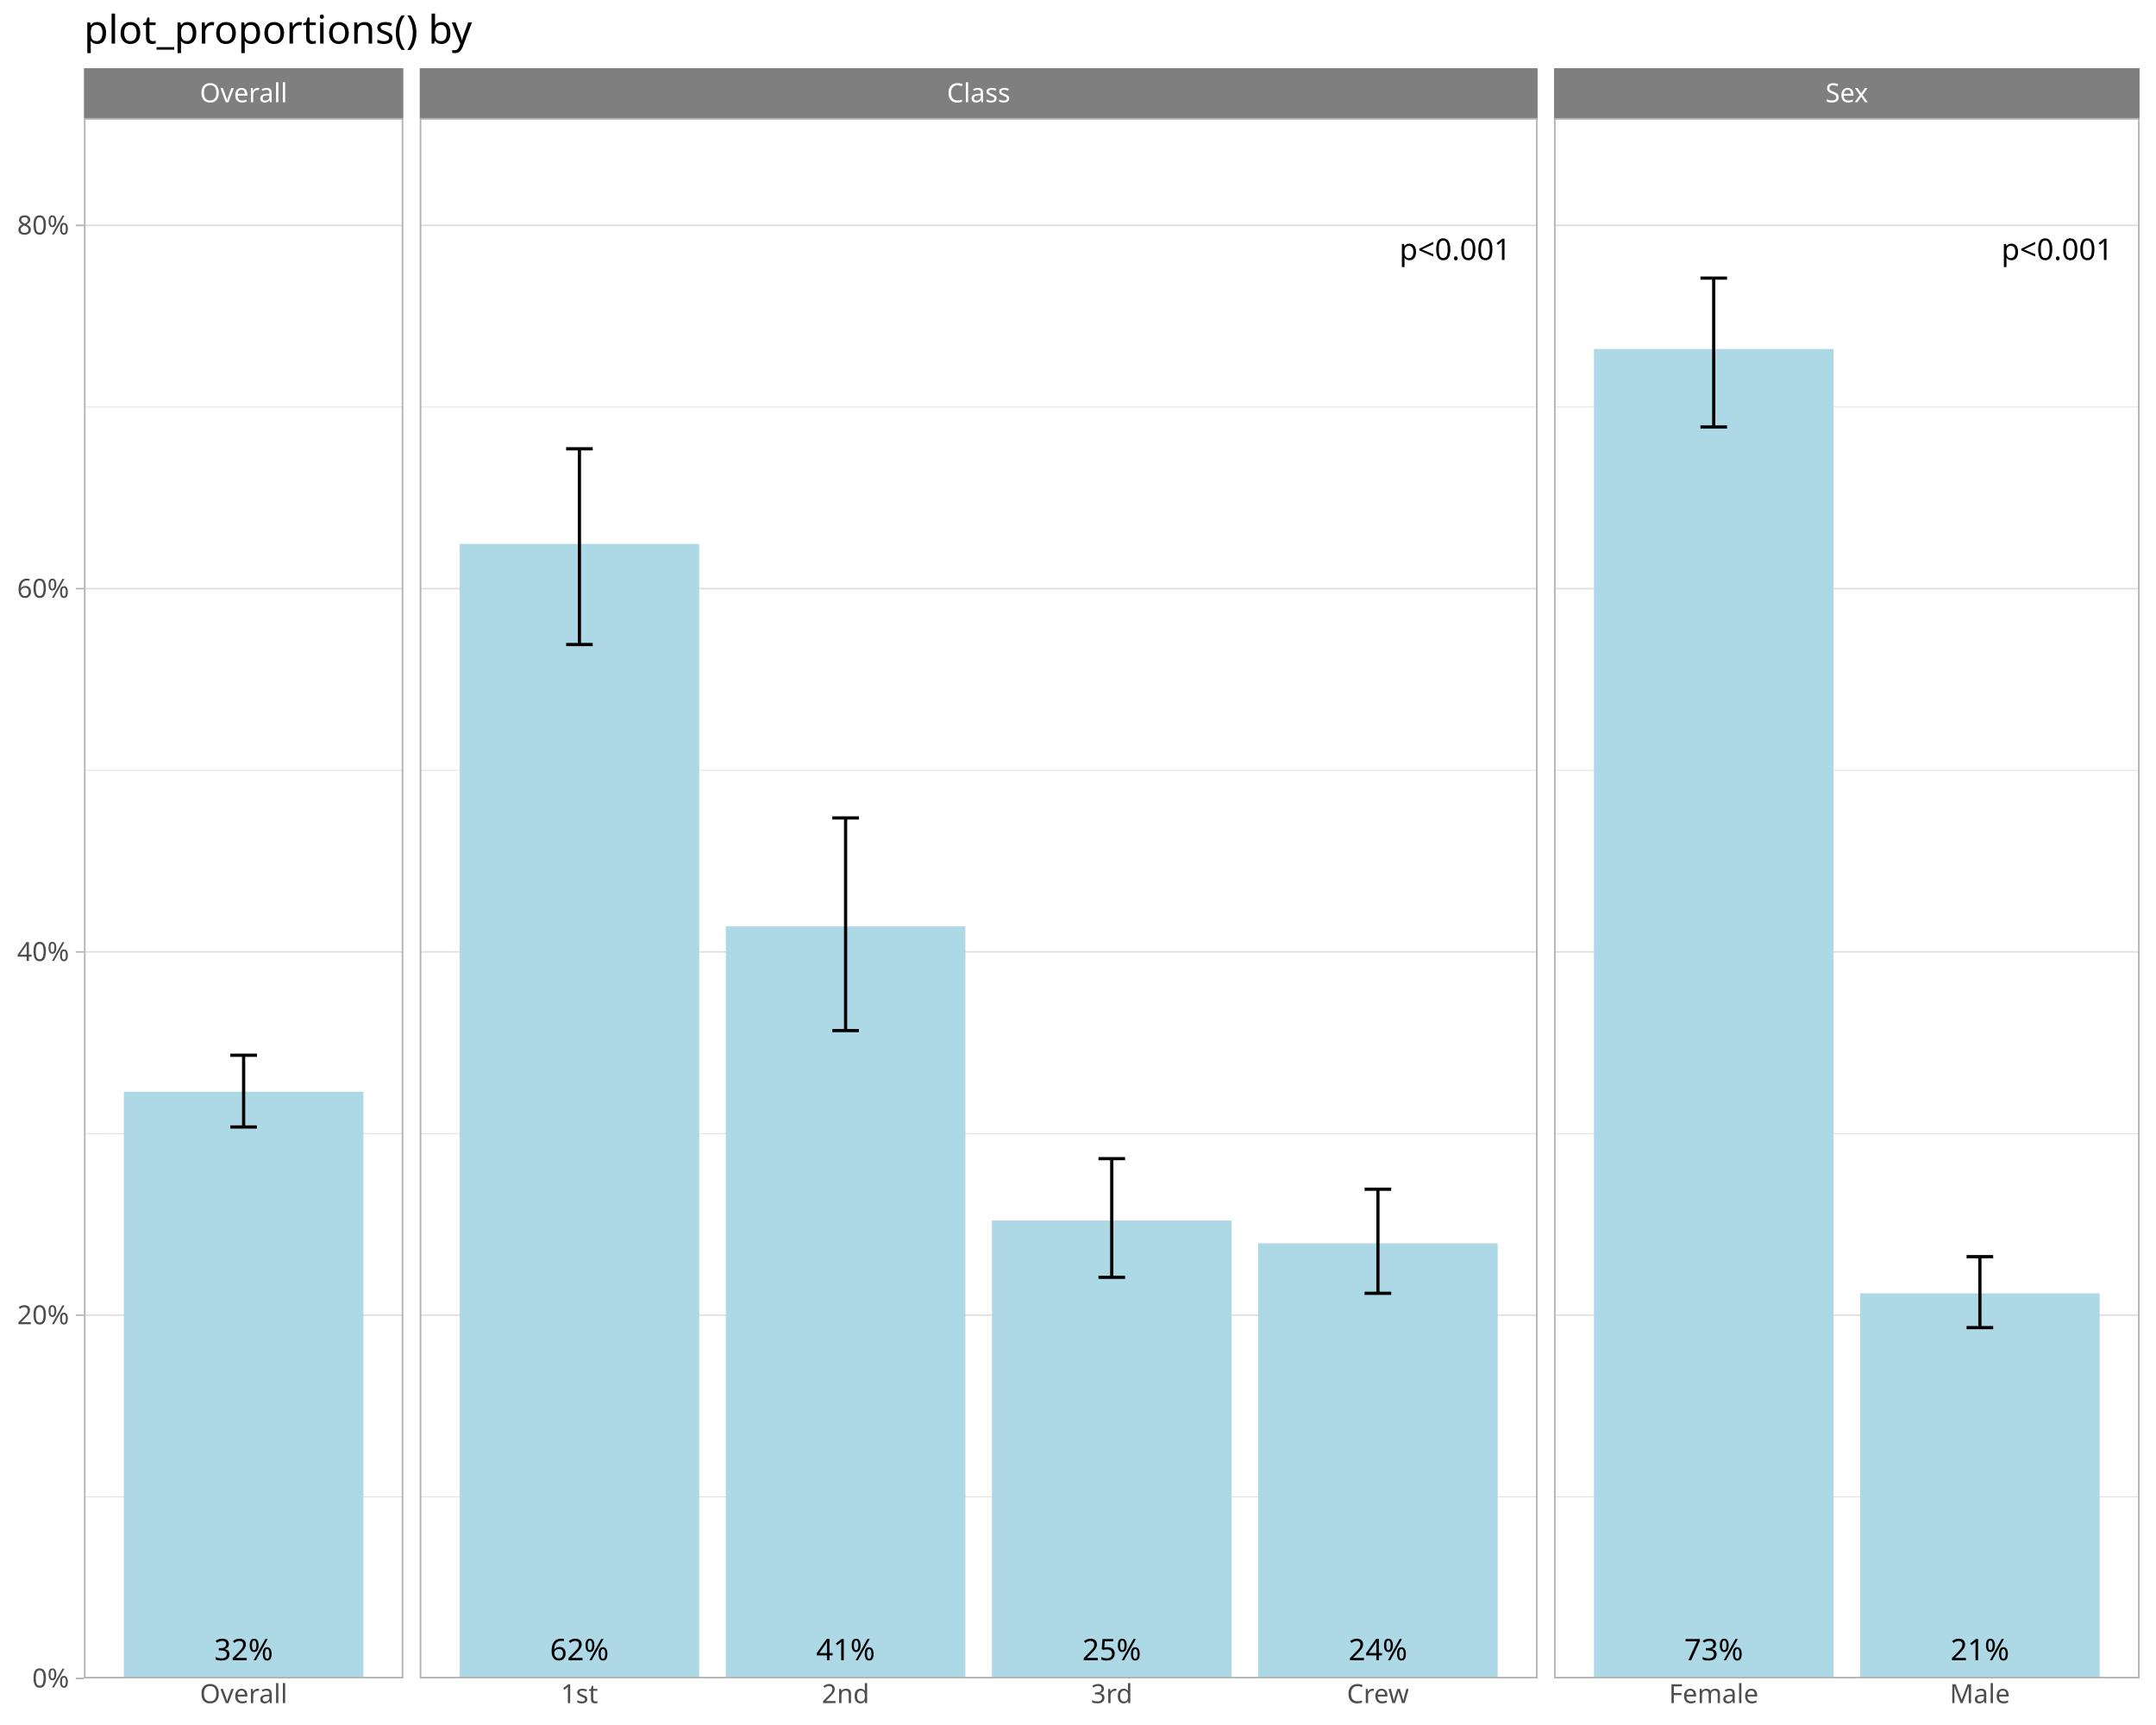
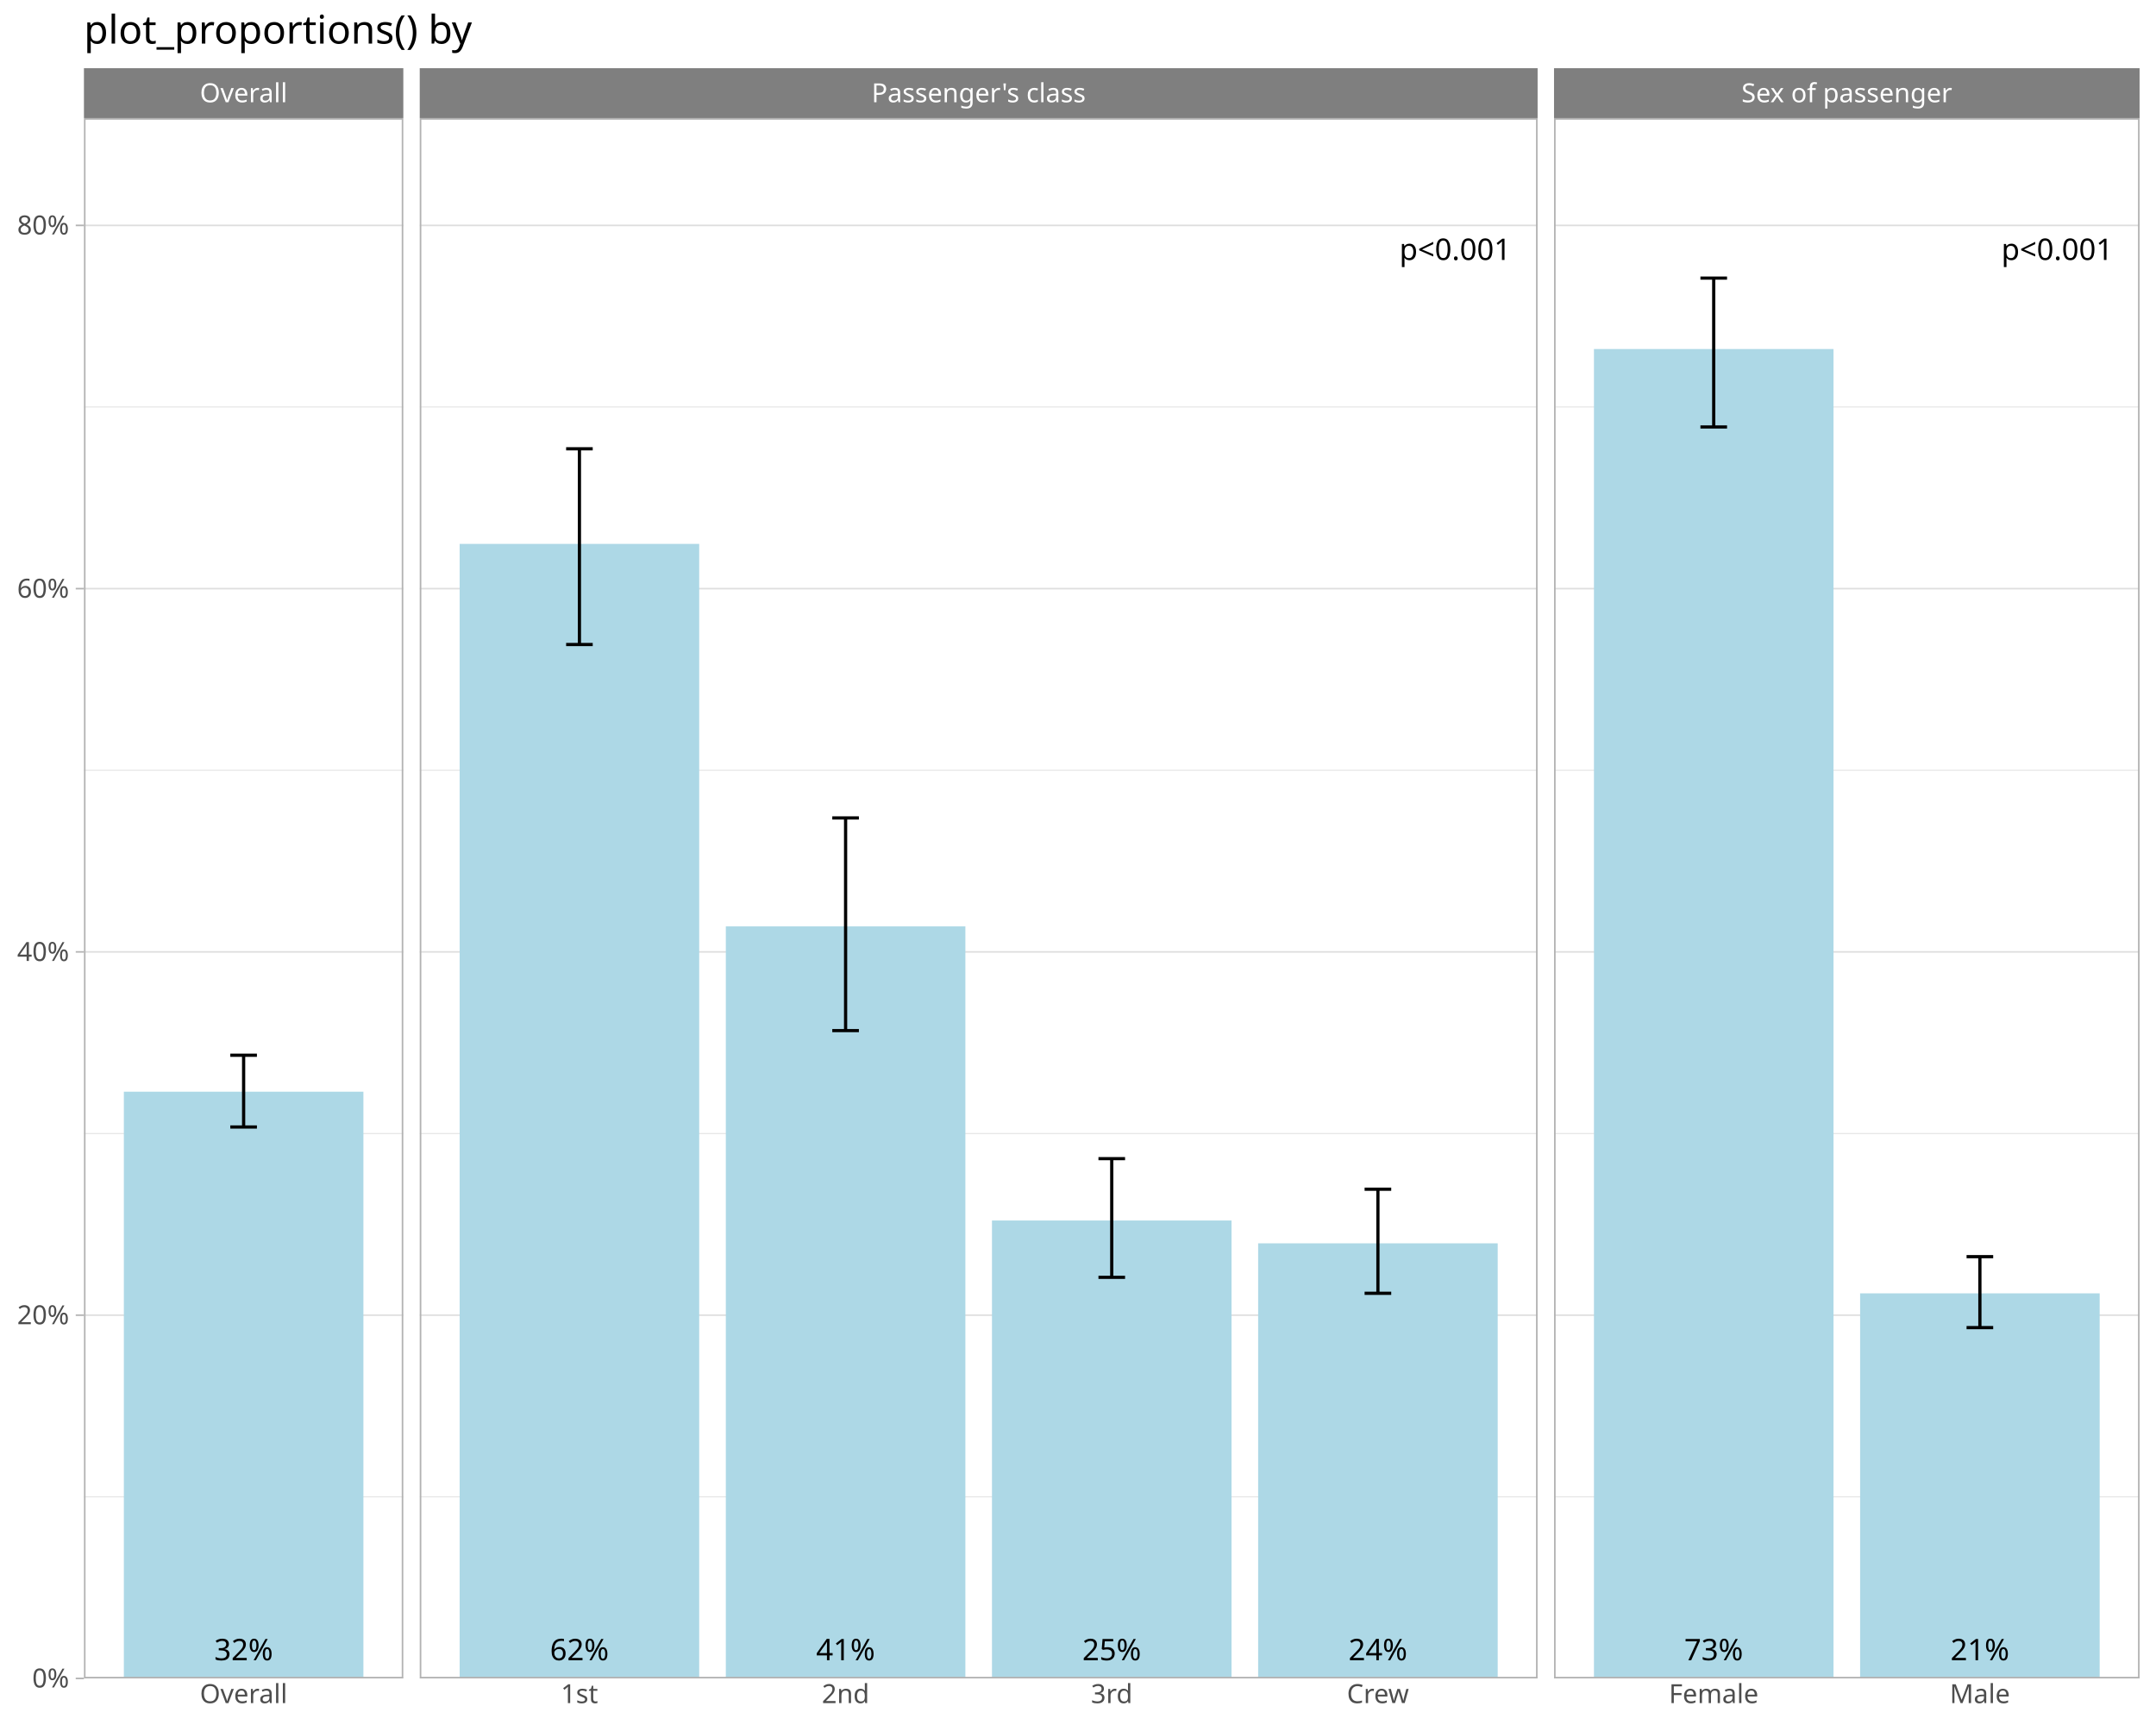
<svg xmlns="http://www.w3.org/2000/svg" class="svglite" data-engine-version="2.0" width="720.00pt" height="576.00pt" viewBox="0 0 720.00 576.00">
  <defs>
    <style type="text/css">
    .svglite line, .svglite polyline, .svglite polygon, .svglite path, .svglite rect, .svglite circle {
      fill: none;
      stroke: #000000;
      stroke-linecap: round;
      stroke-linejoin: round;
      stroke-miterlimit: 10.00;
    }
  </style>
  </defs>
  <rect width="100%" height="100%" style="stroke: none; fill: #FFFFFF;" />
  <defs>
    <clipPath id="cpMC4wMHw3MjAuMDB8MC4wMHw1NzYuMDA=">
      <rect x="0.00" y="0.00" width="720.00" height="576.00" />
    </clipPath>
  </defs>
  <g clip-path="url(#cpMC4wMHw3MjAuMDB8MC4wMHw1NzYuMDA=)">
    <rect x="0" y="0.00" width="720.00" height="576.00" style="stroke-width: 1.07; stroke: #FFFFFF; fill: #FFFFFF;" />
  </g>
  <defs>
    <clipPath id="cpMjguMDN8MTM0LjY5fDM5LjQzfDU2MC40NQ==">
      <rect x="28.03" y="39.43" width="106.66" height="521.01" />
    </clipPath>
  </defs>
  <g clip-path="url(#cpMjguMDN8MTM0LjY5fDM5LjQzfDU2MC40NQ==)">
    <rect x="28.03" y="39.43" width="106.66" height="521.01" style="stroke-width: 1.07; stroke: none; fill: #FFFFFF;" />
    <polyline points="28.03,499.80 134.69,499.80 " style="stroke-width: 0.27; stroke: #DEDEDE; stroke-linecap: butt;" />
    <polyline points="28.03,378.50 134.69,378.50 " style="stroke-width: 0.27; stroke: #DEDEDE; stroke-linecap: butt;" />
    <polyline points="28.03,257.20 134.69,257.20 " style="stroke-width: 0.27; stroke: #DEDEDE; stroke-linecap: butt;" />
    <polyline points="28.03,135.90 134.69,135.90 " style="stroke-width: 0.27; stroke: #DEDEDE; stroke-linecap: butt;" />
    <polyline points="28.03,560.45 134.69,560.45 " style="stroke-width: 0.53; stroke: #DEDEDE; stroke-linecap: butt;" />
    <polyline points="28.03,439.15 134.69,439.15 " style="stroke-width: 0.53; stroke: #DEDEDE; stroke-linecap: butt;" />
    <polyline points="28.03,317.85 134.69,317.85 " style="stroke-width: 0.53; stroke: #DEDEDE; stroke-linecap: butt;" />
    <polyline points="28.03,196.55 134.69,196.55 " style="stroke-width: 0.53; stroke: #DEDEDE; stroke-linecap: butt;" />
    <polyline points="28.03,75.26 134.69,75.26 " style="stroke-width: 0.53; stroke: #DEDEDE; stroke-linecap: butt;" />
    <rect x="41.36" y="364.53" width="80.00" height="195.92" style="stroke-width: 1.07; stroke: none; stroke-linecap: butt; stroke-linejoin: miter; fill: #ADD8E6;" />
    <polyline points="76.91,352.36 85.80,352.36 " style="stroke-width: 1.07; stroke-linecap: butt;" />
    <polyline points="81.36,352.36 81.36,376.32 " style="stroke-width: 1.07; stroke-linecap: butt;" />
    <polyline points="76.91,376.32 85.80,376.32 " style="stroke-width: 1.07; stroke-linecap: butt;" />
    <text x="81.36" y="554.38" text-anchor="middle" style="font-size: 9.96px; font-family: sans;" textLength="19.93px" lengthAdjust="spacingAndGlyphs">32%</text>
    <rect x="28.03" y="39.43" width="106.66" height="521.01" style="stroke-width: 1.07; stroke: #B3B3B3;" />
  </g>
  <g clip-path="url(#cpMC4wMHw3MjAuMDB8MC4wMHw1NzYuMDA=)">
</g>
  <defs>
    <clipPath id="cpMTQwLjE3fDUxMy40OXwzOS40M3w1NjAuNDU=">
      <rect x="140.17" y="39.43" width="373.32" height="521.01" />
    </clipPath>
  </defs>
  <g clip-path="url(#cpMTQwLjE3fDUxMy40OXwzOS40M3w1NjAuNDU=)">
    <rect x="140.17" y="39.43" width="373.32" height="521.01" style="stroke-width: 1.07; stroke: none; fill: #FFFFFF;" />
    <polyline points="140.17,499.80 513.49,499.80 " style="stroke-width: 0.27; stroke: #DEDEDE; stroke-linecap: butt;" />
    <polyline points="140.17,378.50 513.49,378.50 " style="stroke-width: 0.27; stroke: #DEDEDE; stroke-linecap: butt;" />
    <polyline points="140.17,257.20 513.49,257.20 " style="stroke-width: 0.27; stroke: #DEDEDE; stroke-linecap: butt;" />
    <polyline points="140.17,135.90 513.49,135.90 " style="stroke-width: 0.27; stroke: #DEDEDE; stroke-linecap: butt;" />
    <polyline points="140.17,560.45 513.49,560.45 " style="stroke-width: 0.53; stroke: #DEDEDE; stroke-linecap: butt;" />
    <polyline points="140.17,439.15 513.49,439.15 " style="stroke-width: 0.53; stroke: #DEDEDE; stroke-linecap: butt;" />
    <polyline points="140.17,317.85 513.49,317.85 " style="stroke-width: 0.53; stroke: #DEDEDE; stroke-linecap: butt;" />
    <polyline points="140.17,196.55 513.49,196.55 " style="stroke-width: 0.53; stroke: #DEDEDE; stroke-linecap: butt;" />
    <polyline points="140.17,75.26 513.49,75.26 " style="stroke-width: 0.53; stroke: #DEDEDE; stroke-linecap: butt;" />
    <rect x="153.50" y="181.62" width="80.00" height="378.82" style="stroke-width: 1.07; stroke: none; stroke-linecap: butt; stroke-linejoin: miter; fill: #ADD8E6;" />
    <rect x="242.39" y="309.34" width="80.00" height="251.11" style="stroke-width: 1.07; stroke: none; stroke-linecap: butt; stroke-linejoin: miter; fill: #ADD8E6;" />
    <rect x="331.27" y="407.54" width="80.00" height="152.91" style="stroke-width: 1.07; stroke: none; stroke-linecap: butt; stroke-linejoin: miter; fill: #ADD8E6;" />
    <rect x="420.16" y="415.16" width="80.00" height="145.28" style="stroke-width: 1.07; stroke: none; stroke-linecap: butt; stroke-linejoin: miter; fill: #ADD8E6;" />
    <polyline points="189.06,149.86 197.94,149.86 " style="stroke-width: 1.07; stroke-linecap: butt;" />
    <polyline points="193.50,149.86 193.50,215.21 " style="stroke-width: 1.07; stroke-linecap: butt;" />
    <polyline points="189.06,215.21 197.94,215.21 " style="stroke-width: 1.07; stroke-linecap: butt;" />
    <polyline points="277.94,273.12 286.83,273.12 " style="stroke-width: 1.07; stroke-linecap: butt;" />
    <polyline points="282.39,273.12 282.39,344.13 " style="stroke-width: 1.07; stroke-linecap: butt;" />
    <polyline points="277.94,344.13 286.83,344.13 " style="stroke-width: 1.07; stroke-linecap: butt;" />
    <polyline points="366.83,386.89 375.72,386.89 " style="stroke-width: 1.07; stroke-linecap: butt;" />
    <polyline points="371.27,386.89 371.27,426.52 " style="stroke-width: 1.07; stroke-linecap: butt;" />
    <polyline points="366.83,426.52 375.72,426.52 " style="stroke-width: 1.07; stroke-linecap: butt;" />
    <polyline points="455.71,397.09 464.60,397.09 " style="stroke-width: 1.07; stroke-linecap: butt;" />
    <polyline points="460.16,397.09 460.16,431.84 " style="stroke-width: 1.07; stroke-linecap: butt;" />
    <polyline points="455.71,431.84 464.60,431.84 " style="stroke-width: 1.07; stroke-linecap: butt;" />
    <text x="504.60" y="86.80" text-anchor="end" style="font-size: 9.96px; font-family: sans;" textLength="36.28px" lengthAdjust="spacingAndGlyphs">p&lt;0.001</text>
    <text x="193.50" y="554.38" text-anchor="middle" style="font-size: 9.96px; font-family: sans;" textLength="19.93px" lengthAdjust="spacingAndGlyphs">62%</text>
    <text x="282.39" y="554.38" text-anchor="middle" style="font-size: 9.96px; font-family: sans;" textLength="19.93px" lengthAdjust="spacingAndGlyphs">41%</text>
    <text x="371.27" y="554.38" text-anchor="middle" style="font-size: 9.96px; font-family: sans;" textLength="19.93px" lengthAdjust="spacingAndGlyphs">25%</text>
    <text x="460.16" y="554.38" text-anchor="middle" style="font-size: 9.96px; font-family: sans;" textLength="19.93px" lengthAdjust="spacingAndGlyphs">24%</text>
    <rect x="140.17" y="39.43" width="373.32" height="521.01" style="stroke-width: 1.07; stroke: #B3B3B3;" />
  </g>
  <g clip-path="url(#cpMC4wMHw3MjAuMDB8MC4wMHw1NzYuMDA=)">
</g>
  <defs>
    <clipPath id="cpNTE4Ljk3fDcxNC41MnwzOS40M3w1NjAuNDU=">
      <rect x="518.97" y="39.43" width="195.55" height="521.01" />
    </clipPath>
  </defs>
  <g clip-path="url(#cpNTE4Ljk3fDcxNC41MnwzOS40M3w1NjAuNDU=)">
    <rect x="518.97" y="39.43" width="195.55" height="521.01" style="stroke-width: 1.07; stroke: none; fill: #FFFFFF;" />
    <polyline points="518.97,499.80 714.52,499.80 " style="stroke-width: 0.27; stroke: #DEDEDE; stroke-linecap: butt;" />
    <polyline points="518.97,378.50 714.52,378.50 " style="stroke-width: 0.27; stroke: #DEDEDE; stroke-linecap: butt;" />
    <polyline points="518.97,257.20 714.52,257.20 " style="stroke-width: 0.27; stroke: #DEDEDE; stroke-linecap: butt;" />
    <polyline points="518.97,135.90 714.52,135.90 " style="stroke-width: 0.27; stroke: #DEDEDE; stroke-linecap: butt;" />
    <polyline points="518.97,560.45 714.52,560.45 " style="stroke-width: 0.53; stroke: #DEDEDE; stroke-linecap: butt;" />
    <polyline points="518.97,439.15 714.52,439.15 " style="stroke-width: 0.53; stroke: #DEDEDE; stroke-linecap: butt;" />
    <polyline points="518.97,317.85 714.52,317.85 " style="stroke-width: 0.53; stroke: #DEDEDE; stroke-linecap: butt;" />
    <polyline points="518.97,196.55 714.52,196.55 " style="stroke-width: 0.53; stroke: #DEDEDE; stroke-linecap: butt;" />
    <polyline points="518.97,75.26 714.52,75.26 " style="stroke-width: 0.53; stroke: #DEDEDE; stroke-linecap: butt;" />
    <rect x="532.30" y="116.55" width="80.00" height="443.90" style="stroke-width: 1.07; stroke: none; stroke-linecap: butt; stroke-linejoin: miter; fill: #ADD8E6;" />
    <rect x="621.19" y="431.86" width="80.00" height="128.59" style="stroke-width: 1.07; stroke: none; stroke-linecap: butt; stroke-linejoin: miter; fill: #ADD8E6;" />
    <polyline points="567.86,92.86 576.75,92.86 " style="stroke-width: 1.07; stroke-linecap: butt;" />
    <polyline points="572.30,92.86 572.30,142.57 " style="stroke-width: 1.07; stroke-linecap: butt;" />
    <polyline points="567.86,142.57 576.75,142.57 " style="stroke-width: 1.07; stroke-linecap: butt;" />
    <polyline points="656.74,419.62 665.63,419.62 " style="stroke-width: 1.07; stroke-linecap: butt;" />
    <polyline points="661.19,419.62 661.19,443.31 " style="stroke-width: 1.07; stroke-linecap: butt;" />
    <polyline points="656.74,443.31 665.63,443.31 " style="stroke-width: 1.07; stroke-linecap: butt;" />
    <text x="705.63" y="86.80" text-anchor="end" style="font-size: 9.96px; font-family: sans;" textLength="36.28px" lengthAdjust="spacingAndGlyphs">p&lt;0.001</text>
    <text x="572.30" y="554.38" text-anchor="middle" style="font-size: 9.96px; font-family: sans;" textLength="19.93px" lengthAdjust="spacingAndGlyphs">73%</text>
    <text x="661.19" y="554.38" text-anchor="middle" style="font-size: 9.96px; font-family: sans;" textLength="19.93px" lengthAdjust="spacingAndGlyphs">21%</text>
    <rect x="518.97" y="39.43" width="195.55" height="521.01" style="stroke-width: 1.07; stroke: #B3B3B3;" />
  </g>
  <g clip-path="url(#cpMC4wMHw3MjAuMDB8MC4wMHw1NzYuMDA=)">
</g>
  <defs>
    <clipPath id="cpMjguMDN8MTM0LjY5fDIyLjc4fDM5LjQz">
      <rect x="28.03" y="22.78" width="106.66" height="16.65" />
    </clipPath>
  </defs>
  <g clip-path="url(#cpMjguMDN8MTM0LjY5fDIyLjc4fDM5LjQz)">
    <rect x="28.03" y="22.78" width="106.66" height="16.65" style="stroke-width: 1.07; stroke: none; fill: #7F7F7F;" />
    <text x="81.36" y="34.14" text-anchor="middle" style="font-size: 8.80px; fill: #FFFFFF; font-family: sans;" textLength="27.88px" lengthAdjust="spacingAndGlyphs">Overall</text>
  </g>
  <g clip-path="url(#cpMC4wMHw3MjAuMDB8MC4wMHw1NzYuMDA=)">
</g>
  <defs>
    <clipPath id="cpMTQwLjE3fDUxMy40OXwyMi43OHwzOS40Mw==">
      <rect x="140.17" y="22.78" width="373.32" height="16.65" />
    </clipPath>
  </defs>
  <g clip-path="url(#cpMTQwLjE3fDUxMy40OXwyMi43OHwzOS40Mw==)">
    <rect x="140.17" y="22.78" width="373.32" height="16.65" style="stroke-width: 1.07; stroke: none; fill: #7F7F7F;" />
-     <text x="326.83" y="34.14" text-anchor="middle" style="font-size: 8.80px; fill: #FFFFFF; font-family: sans;" textLength="22.01px" lengthAdjust="spacingAndGlyphs">Class</text>
+     <text x="326.83" y="34.14" text-anchor="middle" style="font-size: 8.80px; fill: #FFFFFF; font-family: sans;" textLength="70.67px" lengthAdjust="spacingAndGlyphs">Passenger's class</text>
  </g>
  <g clip-path="url(#cpMC4wMHw3MjAuMDB8MC4wMHw1NzYuMDA=)">
</g>
  <defs>
    <clipPath id="cpNTE4Ljk3fDcxNC41MnwyMi43OHwzOS40Mw==">
      <rect x="518.97" y="22.78" width="195.55" height="16.65" />
    </clipPath>
  </defs>
  <g clip-path="url(#cpNTE4Ljk3fDcxNC41MnwyMi43OHwzOS40Mw==)">
    <rect x="518.97" y="22.78" width="195.55" height="16.65" style="stroke-width: 1.07; stroke: none; fill: #7F7F7F;" />
-     <text x="616.75" y="34.14" text-anchor="middle" style="font-size: 8.80px; fill: #FFFFFF; font-family: sans;" textLength="15.17px" lengthAdjust="spacingAndGlyphs">Sex</text>
+     <text x="616.75" y="34.14" text-anchor="middle" style="font-size: 8.80px; fill: #FFFFFF; font-family: sans;" textLength="68.50px" lengthAdjust="spacingAndGlyphs">Sex of passenger</text>
  </g>
  <g clip-path="url(#cpMC4wMHw3MjAuMDB8MC4wMHw1NzYuMDA=)">
    <text x="81.36" y="568.69" text-anchor="middle" style="font-size: 8.80px; fill: #4D4D4D; font-family: sans;" textLength="27.88px" lengthAdjust="spacingAndGlyphs">Overall</text>
    <text x="193.50" y="568.69" text-anchor="middle" style="font-size: 8.80px; fill: #4D4D4D; font-family: sans;" textLength="11.74px" lengthAdjust="spacingAndGlyphs">1st</text>
    <text x="282.39" y="568.69" text-anchor="middle" style="font-size: 8.80px; fill: #4D4D4D; font-family: sans;" textLength="14.68px" lengthAdjust="spacingAndGlyphs">2nd</text>
    <text x="371.27" y="568.69" text-anchor="middle" style="font-size: 8.80px; fill: #4D4D4D; font-family: sans;" textLength="12.72px" lengthAdjust="spacingAndGlyphs">3rd</text>
    <text x="460.16" y="568.69" text-anchor="middle" style="font-size: 8.80px; fill: #4D4D4D; font-family: sans;" textLength="20.54px" lengthAdjust="spacingAndGlyphs">Crew</text>
    <text x="572.30" y="568.69" text-anchor="middle" style="font-size: 8.80px; fill: #4D4D4D; font-family: sans;" textLength="29.35px" lengthAdjust="spacingAndGlyphs">Female</text>
    <text x="661.19" y="568.69" text-anchor="middle" style="font-size: 8.80px; fill: #4D4D4D; font-family: sans;" textLength="19.08px" lengthAdjust="spacingAndGlyphs">Male</text>
    <text x="23.09" y="563.47" text-anchor="end" style="font-size: 8.80px; fill: #4D4D4D; font-family: sans;" textLength="12.72px" lengthAdjust="spacingAndGlyphs">0%</text>
    <text x="23.09" y="442.18" text-anchor="end" style="font-size: 8.80px; fill: #4D4D4D; font-family: sans;" textLength="17.61px" lengthAdjust="spacingAndGlyphs">20%</text>
    <text x="23.09" y="320.88" text-anchor="end" style="font-size: 8.80px; fill: #4D4D4D; font-family: sans;" textLength="17.61px" lengthAdjust="spacingAndGlyphs">40%</text>
    <text x="23.09" y="199.58" text-anchor="end" style="font-size: 8.80px; fill: #4D4D4D; font-family: sans;" textLength="17.61px" lengthAdjust="spacingAndGlyphs">60%</text>
    <text x="23.09" y="78.28" text-anchor="end" style="font-size: 8.80px; fill: #4D4D4D; font-family: sans;" textLength="17.61px" lengthAdjust="spacingAndGlyphs">80%</text>
    <polyline points="25.29,560.45 28.03,560.45 " style="stroke-width: 0.53; stroke: #B3B3B3; stroke-linecap: butt;" />
    <polyline points="25.29,439.15 28.03,439.15 " style="stroke-width: 0.53; stroke: #B3B3B3; stroke-linecap: butt;" />
    <polyline points="25.29,317.85 28.03,317.85 " style="stroke-width: 0.53; stroke: #B3B3B3; stroke-linecap: butt;" />
    <polyline points="25.29,196.55 28.03,196.55 " style="stroke-width: 0.53; stroke: #B3B3B3; stroke-linecap: butt;" />
    <polyline points="25.29,75.26 28.03,75.26 " style="stroke-width: 0.53; stroke: #B3B3B3; stroke-linecap: butt;" />
    <text x="28.03" y="14.56" style="font-size: 13.20px; font-family: sans;" textLength="121.07px" lengthAdjust="spacingAndGlyphs">plot_proportions() by</text>
  </g>
</svg>
